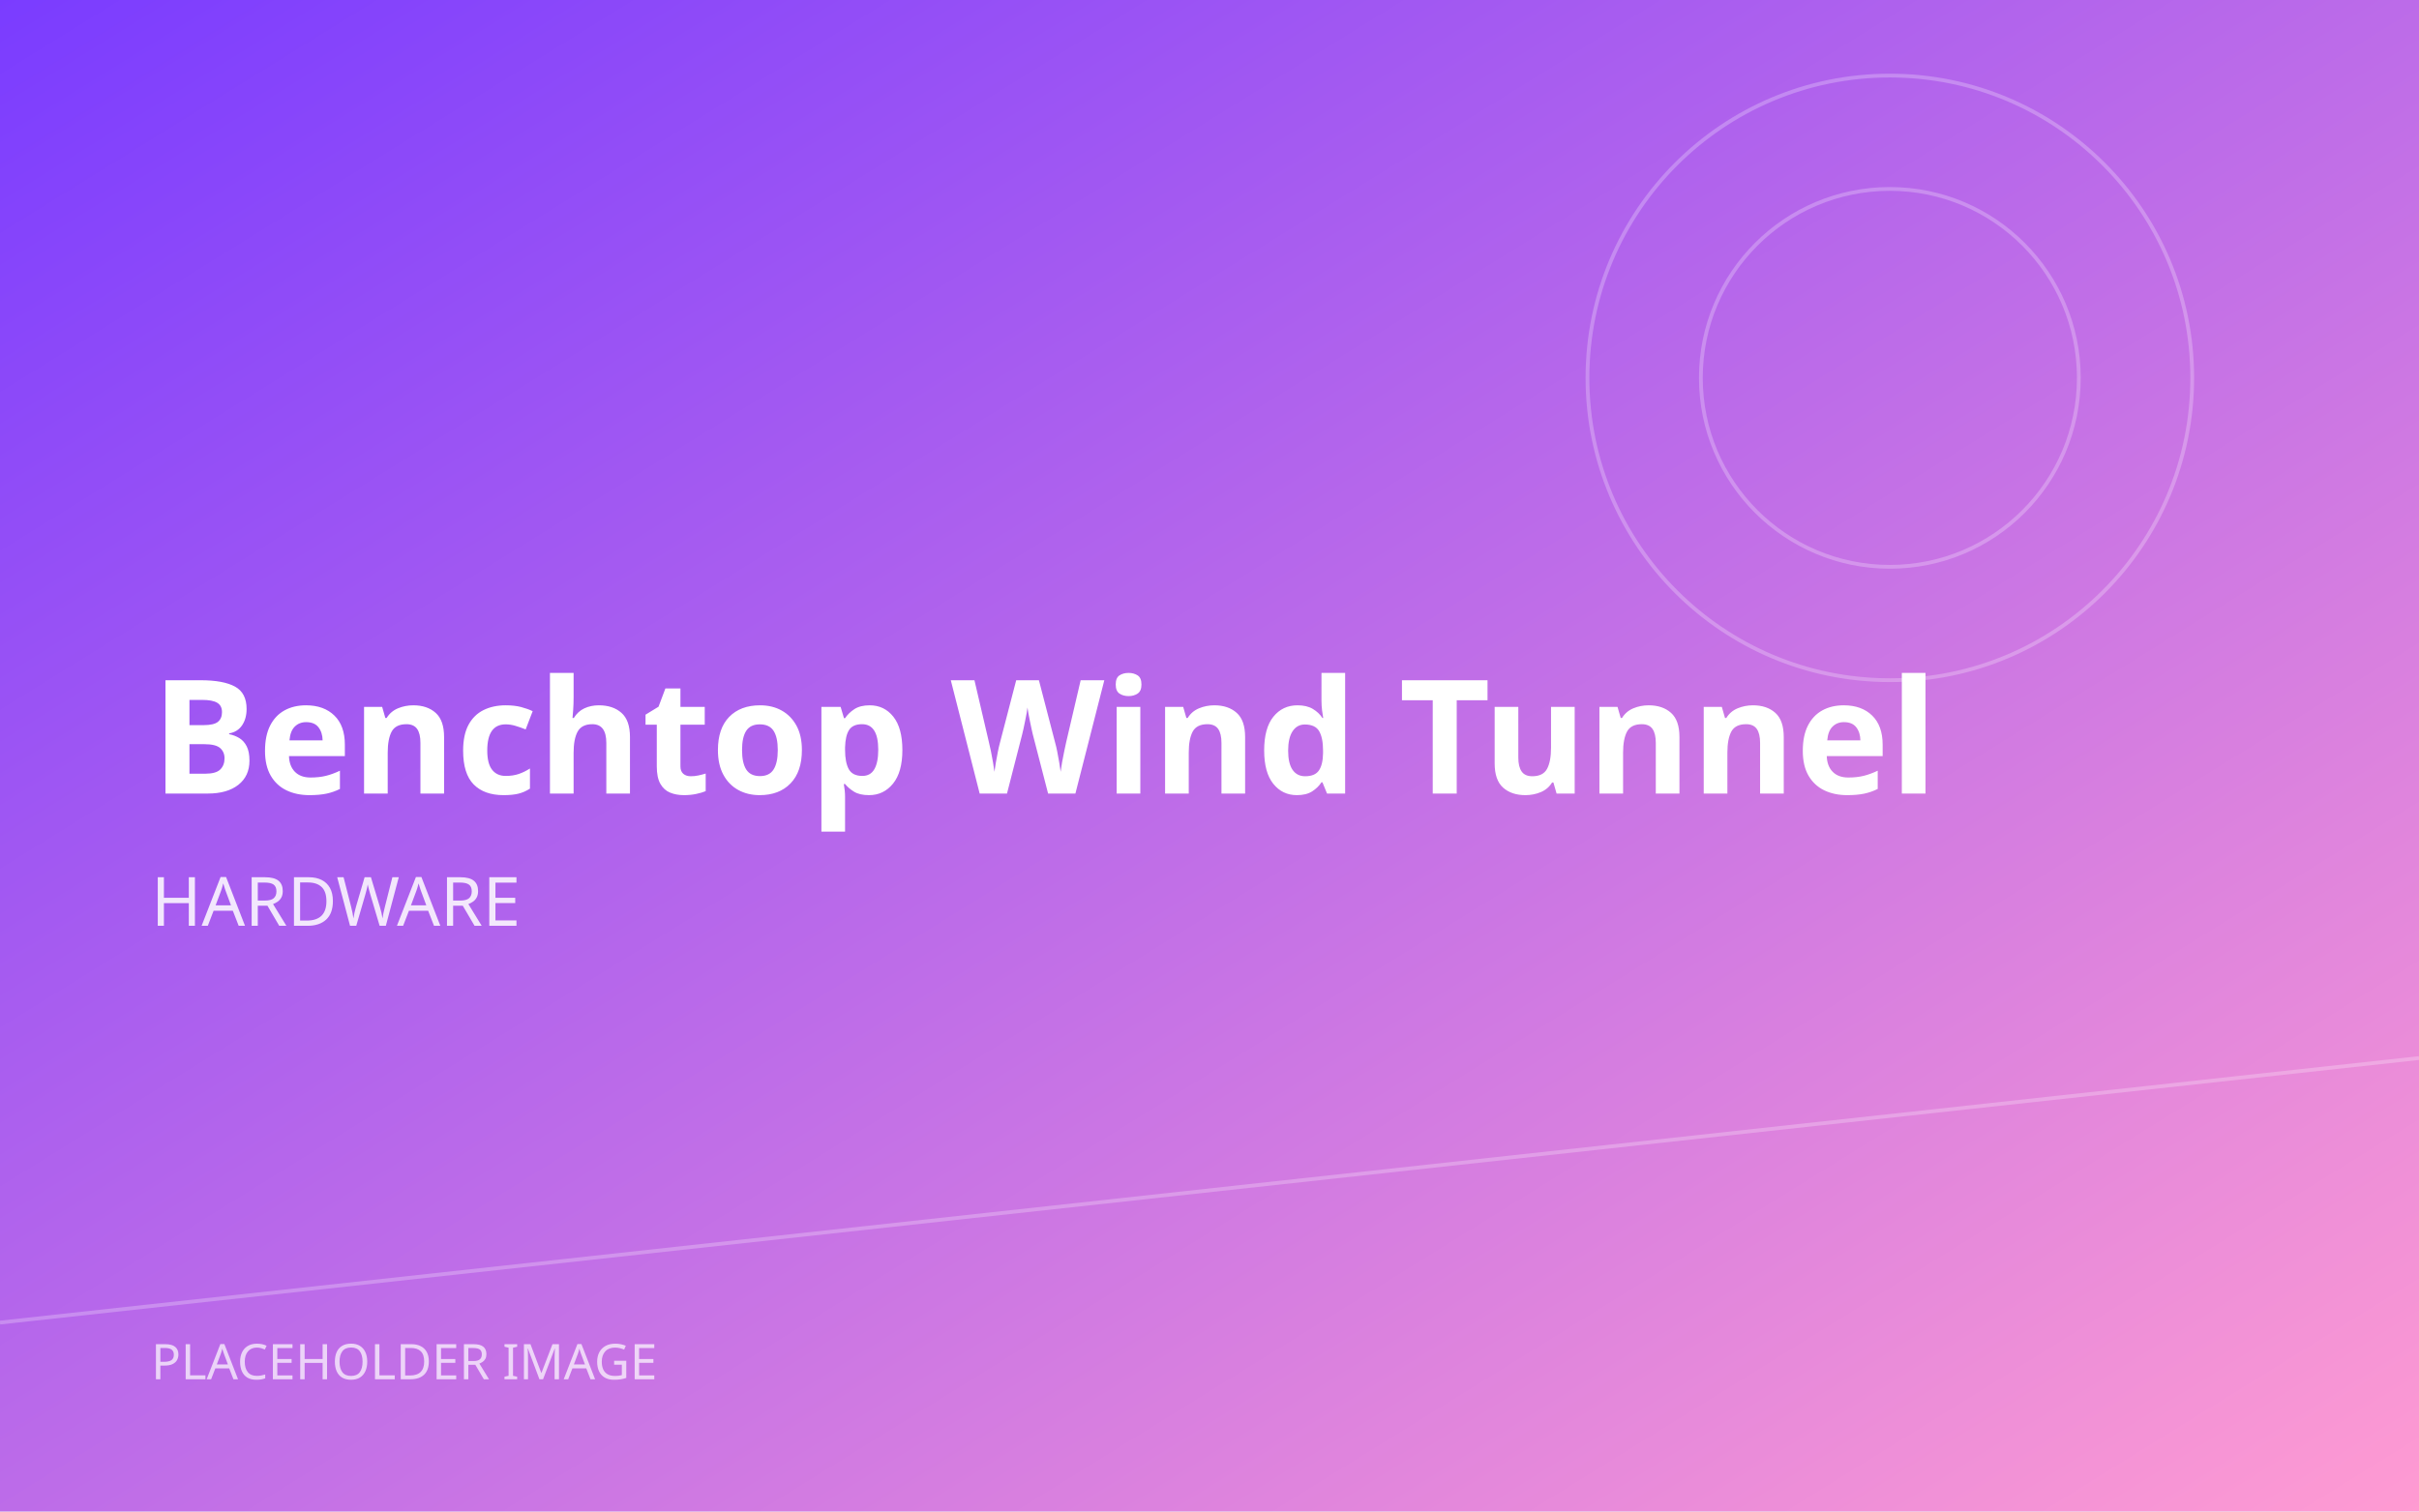
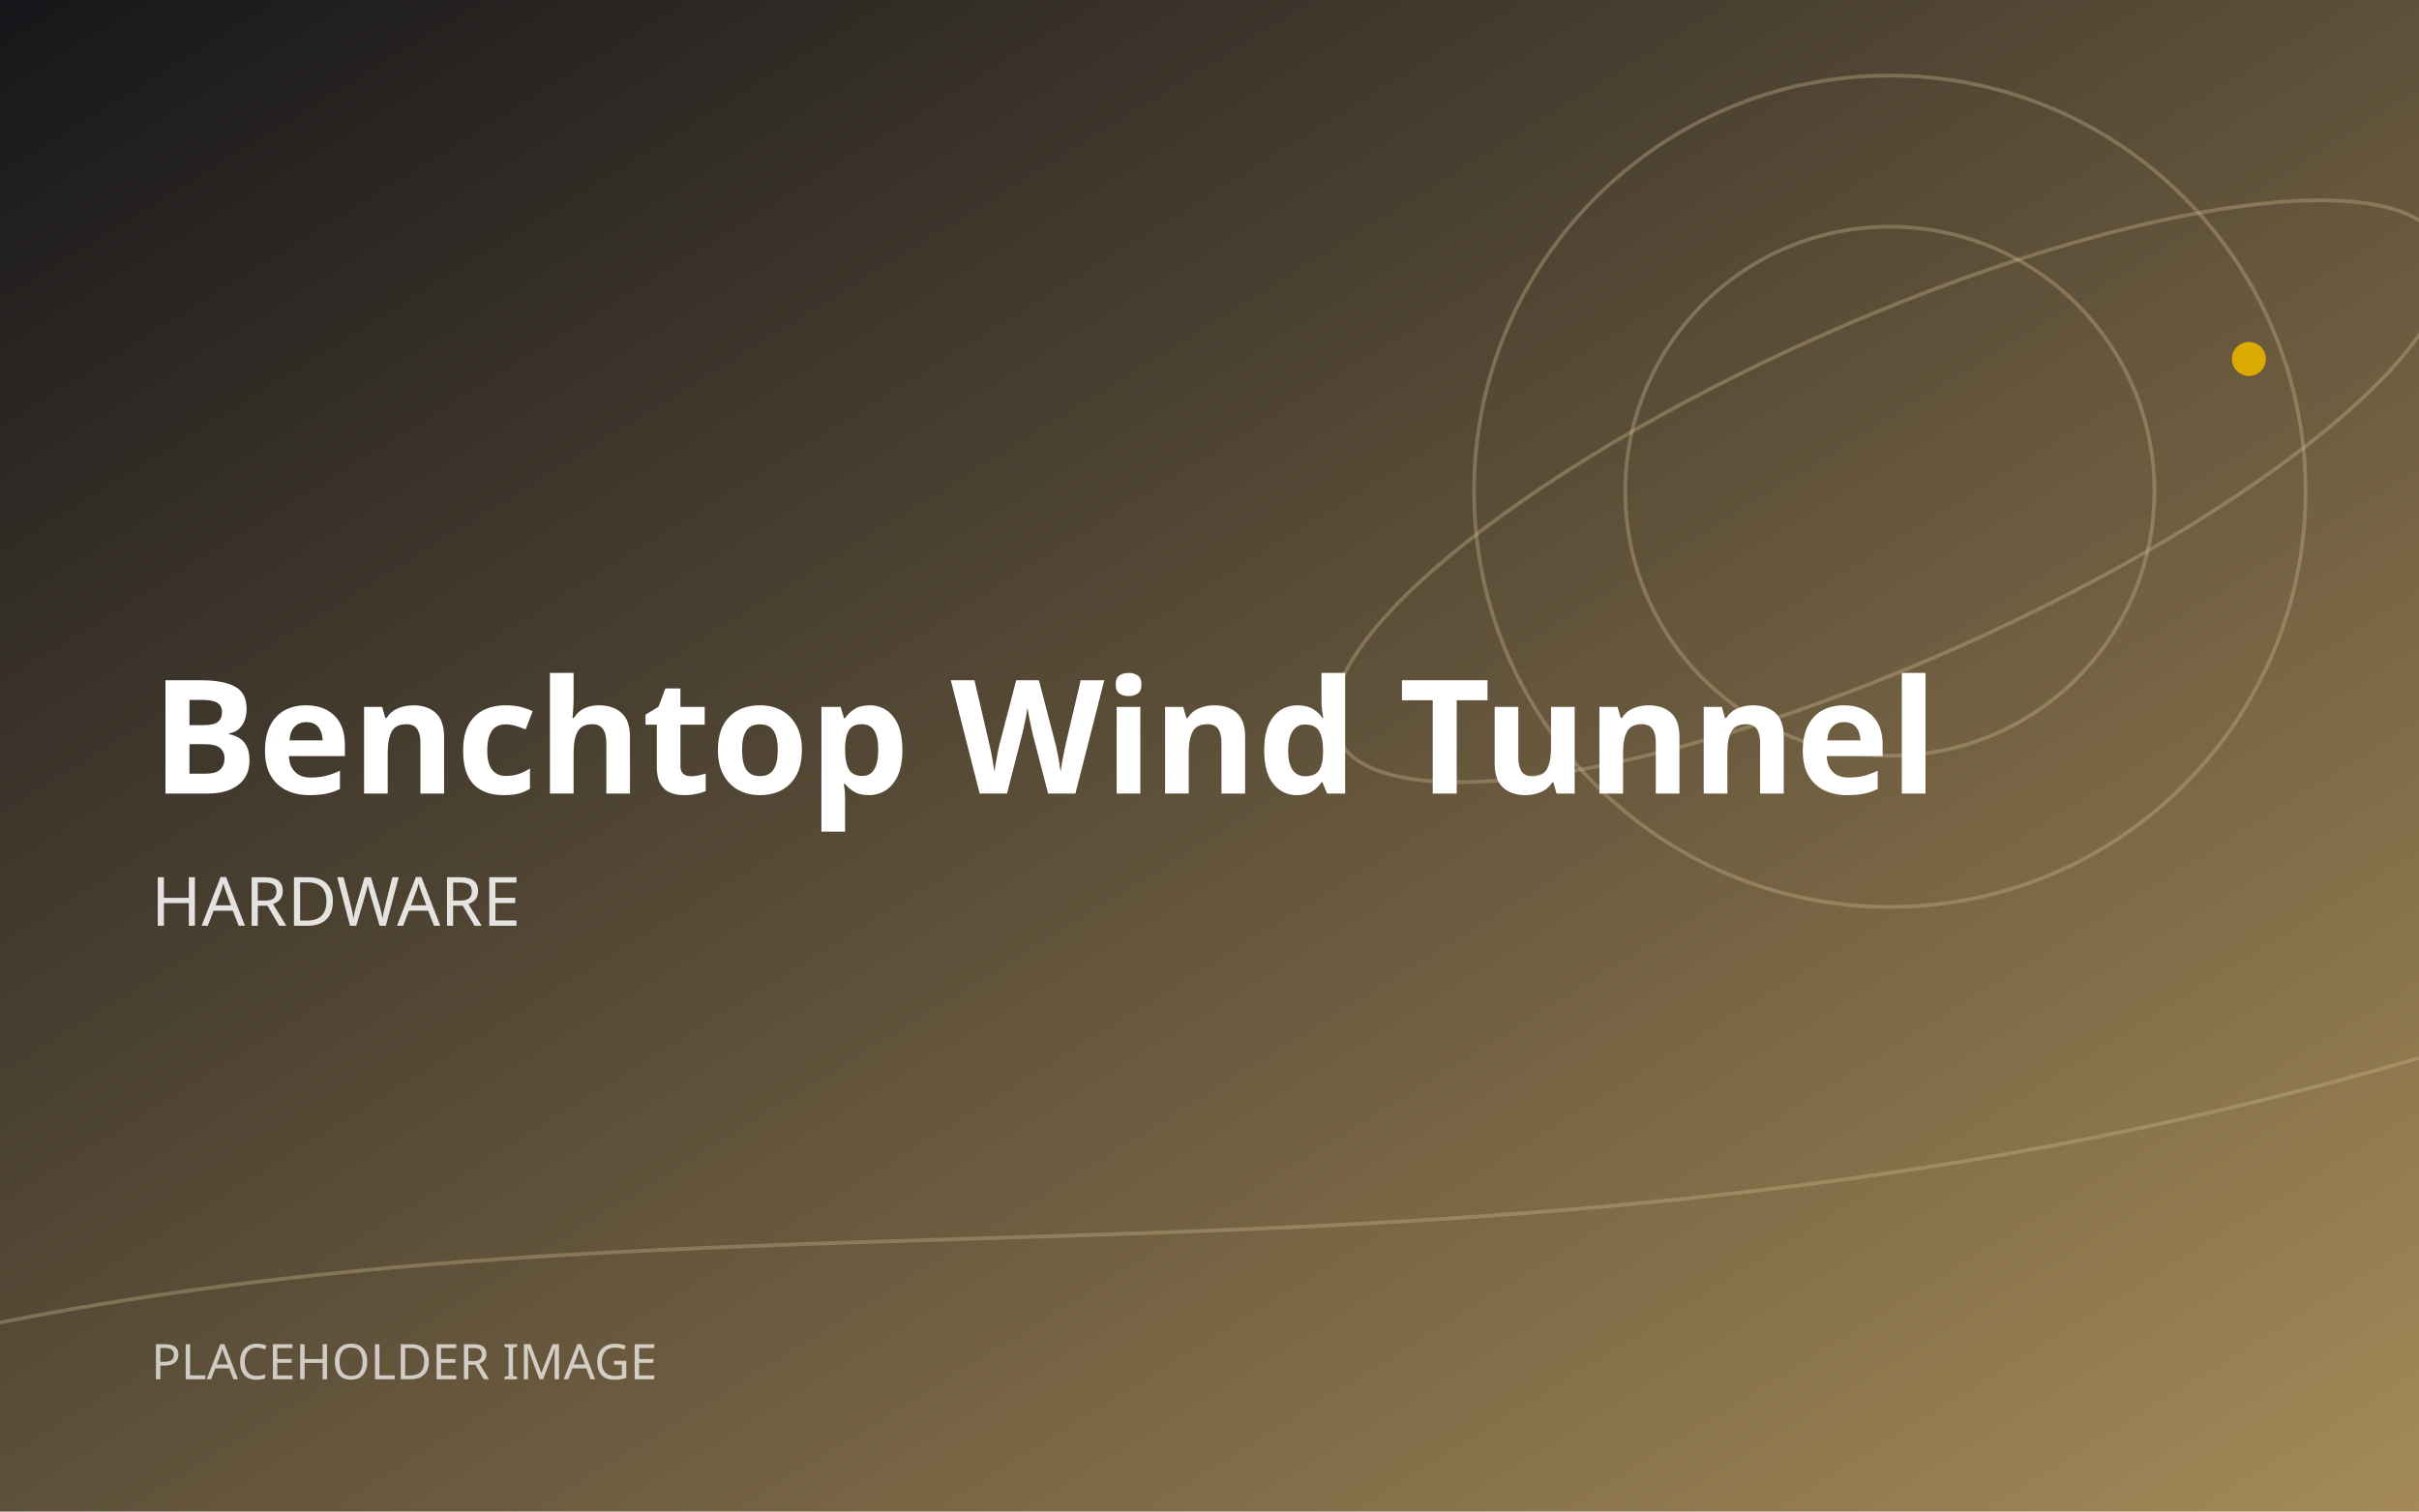
<svg xmlns="http://www.w3.org/2000/svg" viewBox="0 0 1280 800" width="1280" height="800">
  <defs>
    <linearGradient id="g" x1="0" y1="0" x2="1" y2="1">
-       <stop offset="0" stop-color="#7a3cff" />
-       <stop offset="1" stop-color="#ff9bd2" />
+       <stop offset="0" stop-color="#16161a" />
+       <stop offset="1" stop-color="#a58a58" />
    </linearGradient>
  </defs>
  <rect width="1280" height="800" fill="url(#g)" />
-   <g fill="none" stroke="#fff" stroke-opacity=".25" stroke-width="2">
-     <circle cx="1000" cy="200" r="160" />
-     <circle cx="1000" cy="200" r="100" />
-     <path d="M0 700 L1280 560" />
+   <g fill="none" stroke="#cfb991" stroke-opacity=".35" stroke-width="2">
+     <circle cx="1000" cy="260" r="220" />
+     <circle cx="1000" cy="260" r="140" />
+     <ellipse cx="1000" cy="260" rx="320" ry="90" transform="rotate(-24 1000 260)" />
+     <path d="M0 700 C 400 620 800 700 1280 560" />
  </g>
+   <circle cx="1190" cy="190" r="9" fill="#daaa00" />
  <text x="80" y="420" font-family="system-ui,sans-serif" font-size="84" font-weight="800" fill="#fff">Benchtop Wind Tunnel</text>
  <text x="80" y="490" font-family="system-ui,sans-serif" font-size="36" fill="#fff" fill-opacity=".85">HARDWARE</text>
  <text x="80" y="730" font-family="system-ui,sans-serif" font-size="26" fill="#fff" fill-opacity=".7">PLACEHOLDER IMAGE</text>
</svg>
